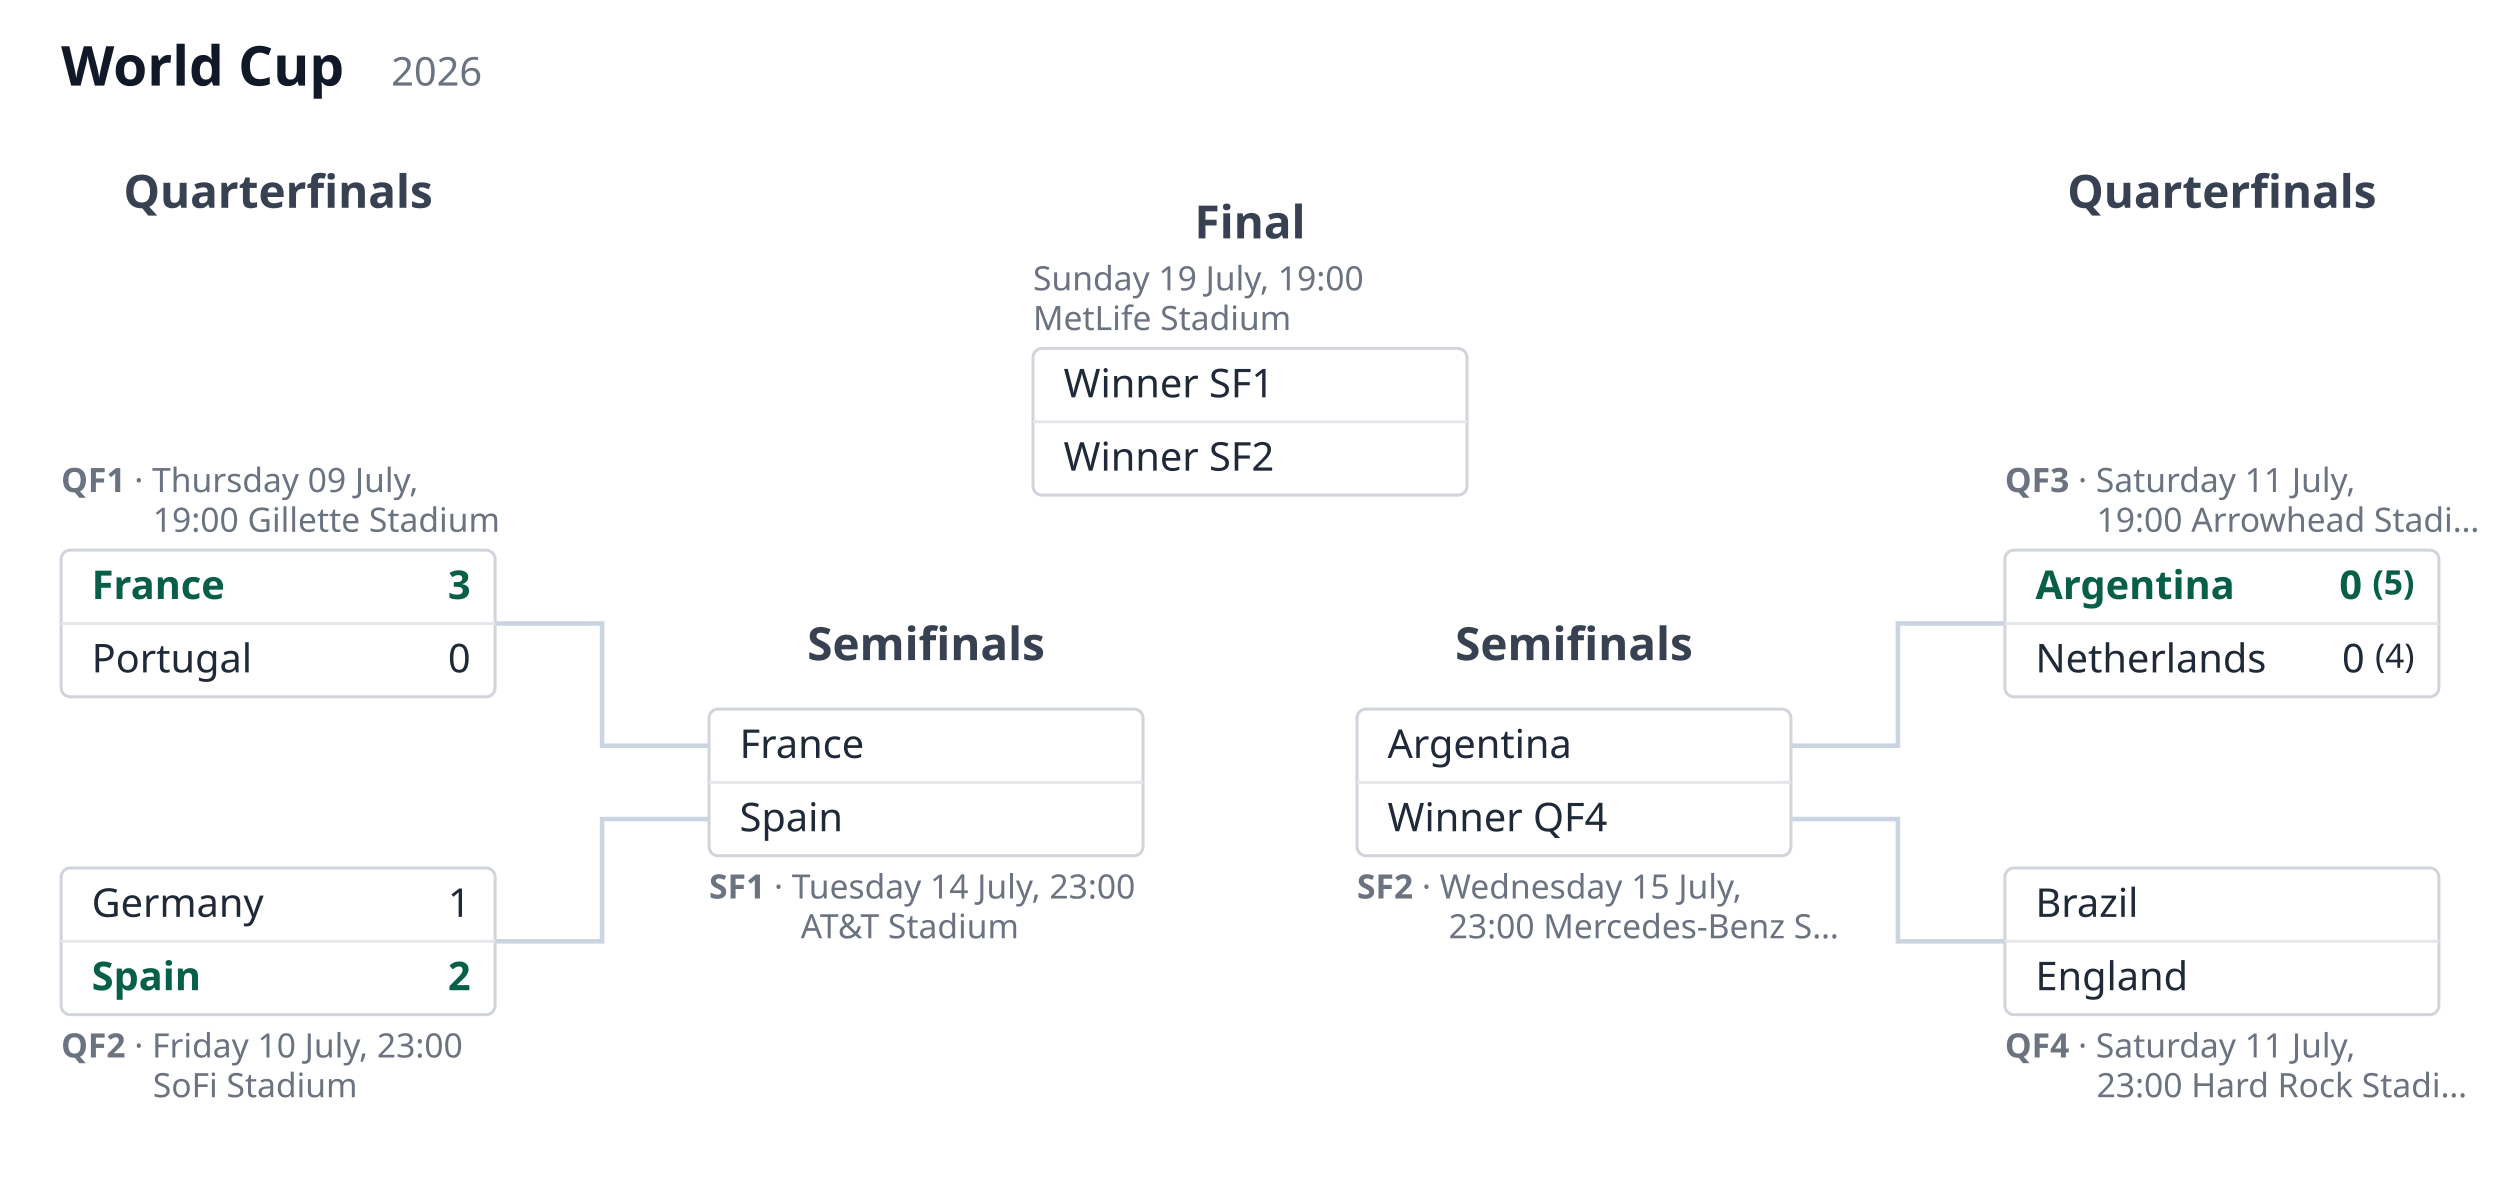
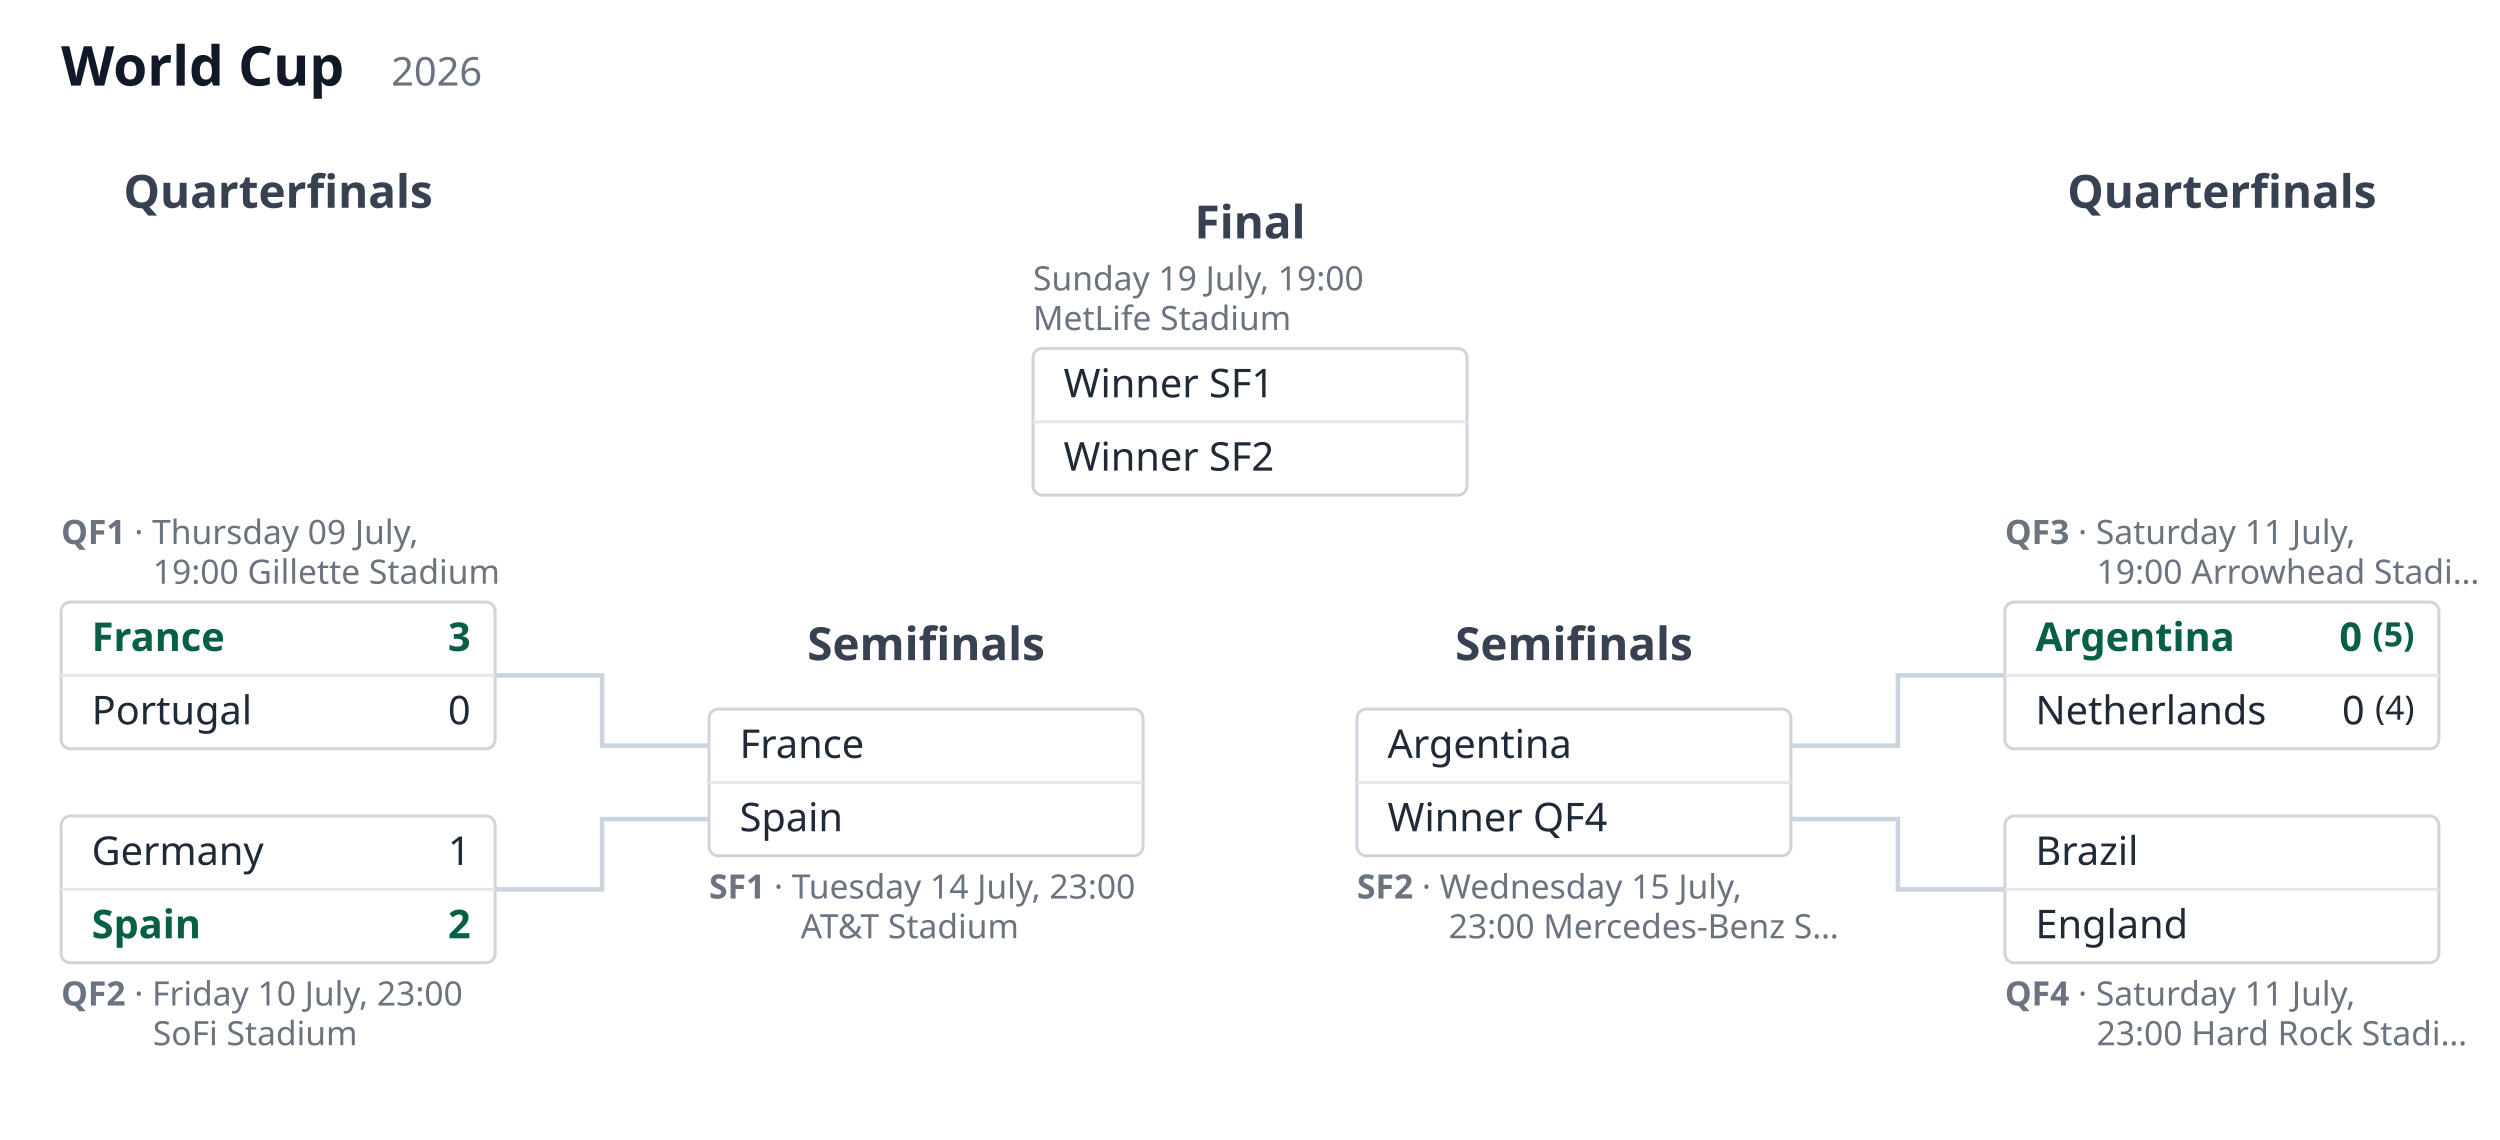
- <svg xmlns="http://www.w3.org/2000/svg" viewBox="0 0 818 390" width="818" height="390" font-family="sans-serif">
+ <svg xmlns="http://www.w3.org/2000/svg" viewBox="0 0 818 373" width="818" height="373" font-family="sans-serif">
  <style>
  .pd-bg { fill: #ffffff; }
  .pd-title { font: 600 18px sans-serif; fill: #111827; }
  .pd-season { font: 400 13px sans-serif; fill: #6b7280; }
  .pd-header { font: 600 15px sans-serif; fill: #374151; text-anchor: middle; }
  .pd-meta { font: 400 11px sans-serif; fill: #6b7280; }
  .pd-meta-id { font-weight: 700; }
  .pd-box { fill: #ffffff; stroke: #d1d5db; stroke-width: 1; }
  .pd-divider { stroke: #e5e7eb; stroke-width: 1; }
  .pd-team { font: 400 13px sans-serif; fill: #1f2937; }
  .pd-score { font: 400 13px sans-serif; fill: #1f2937; text-anchor: end; }
  .pd-pens { font-size: 11px; }
  .pd-win .pd-team, .pd-win .pd-score { font-weight: 700; fill: #065f46; }
  .pd-crest-frame { fill: none; stroke: #d1d5db; stroke-width: 1; }
  .pd-link { fill: none; stroke: #cbd5e1; stroke-width: 1.5; }
  @media (prefers-color-scheme: dark) {
    .pd-bg { fill: #0f172a; }
    .pd-title { fill: #f8fafc; }
    .pd-season { fill: #94a3b8; }
    .pd-header { fill: #cbd5e1; }
    .pd-meta { fill: #94a3b8; }
    .pd-box { fill: #1e293b; stroke: #334155; }
    .pd-divider { stroke: #334155; }
    .pd-team { fill: #e5e7eb; }
    .pd-score { fill: #e5e7eb; }
    .pd-win .pd-team, .pd-win .pd-score { fill: #34d399; }
    .pd-crest-frame { stroke: #334155; }
    .pd-link { stroke: #475569; }
  }</style>
-   <rect class="pd-bg" width="818" height="390" />
+   <rect class="pd-bg" width="818" height="373" />
  <text class="pd-title" x="20" y="28">World Cup</text>
  <text class="pd-season" x="128" y="28">2026</text>
  <text class="pd-header" x="91" y="68">Quarterfinals</text>
  <text class="pd-header" x="727" y="68">Quarterfinals</text>
  <text class="pd-header" x="303" y="216">Semifinals</text>
  <text class="pd-header" x="515" y="216">Semifinals</text>
  <text class="pd-header" x="409" y="78">Final</text>
-   <path class="pd-link" d="M 162 204 L 197 204 L 197 244 L 232 244" />
-   <path class="pd-link" d="M 162 308 L 197 308 L 197 268 L 232 268" />
-   <path class="pd-link" d="M 656 204 L 621 204 L 621 244 L 586 244" />
-   <path class="pd-link" d="M 656 308 L 621 308 L 621 268 L 586 268" />
-   <text class="pd-meta" x="20" y="161">
+   <path class="pd-link" d="M 162 221 L 197 221 L 197 244 L 232 244" />
+   <path class="pd-link" d="M 162 291 L 197 291 L 197 268 L 232 268" />
+   <path class="pd-link" d="M 656 221 L 621 221 L 621 244 L 586 244" />
+   <path class="pd-link" d="M 656 291 L 621 291 L 621 268 L 586 268" />
+   <text class="pd-meta" x="20" y="178">
    <tspan x="20">
      <tspan class="pd-meta-id">QF1</tspan> · Thursday 09 July,</tspan>
    <tspan x="50" dy="13">19:00 Gillette Stadium</tspan>
  </text>
-   <rect class="pd-box" x="20" y="180" width="142" height="48" rx="3" />
-   <line class="pd-divider" x1="20" y1="204" x2="162" y2="204" />
+   <rect class="pd-box" x="20" y="197" width="142" height="48" rx="3" />
+   <line class="pd-divider" x1="20" y1="221" x2="162" y2="221" />
  <g class="pd-win">
-     <text class="pd-team" x="30" y="196">France</text>
-     <text class="pd-score" x="154" y="196">3</text>
+     <text class="pd-team" x="30" y="213">France</text>
+     <text class="pd-score" x="154" y="213">3</text>
  </g>
  <g class="">
-     <text class="pd-team" x="30" y="220">Portugal</text>
-     <text class="pd-score" x="154" y="220">0</text>
+     <text class="pd-team" x="30" y="237">Portugal</text>
+     <text class="pd-score" x="154" y="237">0</text>
  </g>
-   <text class="pd-meta" x="20" y="346">
+   <text class="pd-meta" x="20" y="329">
    <tspan x="20">
      <tspan class="pd-meta-id">QF2</tspan> · Friday 10 July, 23:00</tspan>
    <tspan x="50" dy="13">SoFi Stadium</tspan>
  </text>
-   <rect class="pd-box" x="20" y="284" width="142" height="48" rx="3" />
-   <line class="pd-divider" x1="20" y1="308" x2="162" y2="308" />
+   <rect class="pd-box" x="20" y="267" width="142" height="48" rx="3" />
+   <line class="pd-divider" x1="20" y1="291" x2="162" y2="291" />
  <g class="">
-     <text class="pd-team" x="30" y="300">Germany</text>
-     <text class="pd-score" x="154" y="300">1</text>
+     <text class="pd-team" x="30" y="283">Germany</text>
+     <text class="pd-score" x="154" y="283">1</text>
  </g>
  <g class="pd-win">
-     <text class="pd-team" x="30" y="324">Spain</text>
-     <text class="pd-score" x="154" y="324">2</text>
+     <text class="pd-team" x="30" y="307">Spain</text>
+     <text class="pd-score" x="154" y="307">2</text>
  </g>
-   <text class="pd-meta" x="656" y="161">
+   <text class="pd-meta" x="656" y="178">
    <tspan x="656">
      <tspan class="pd-meta-id">QF3</tspan> · Saturday 11 July,</tspan>
    <tspan x="686" dy="13">19:00 Arrowhead Stadi…</tspan>
  </text>
-   <rect class="pd-box" x="656" y="180" width="142" height="48" rx="3" />
-   <line class="pd-divider" x1="656" y1="204" x2="798" y2="204" />
+   <rect class="pd-box" x="656" y="197" width="142" height="48" rx="3" />
+   <line class="pd-divider" x1="656" y1="221" x2="798" y2="221" />
  <g class="pd-win">
-     <text class="pd-team" x="666" y="196">Argentina</text>
-     <text class="pd-score" x="790" y="196">0 <tspan class="pd-pens" dy="-1.5">(5)</tspan>
+     <text class="pd-team" x="666" y="213">Argentina</text>
+     <text class="pd-score" x="790" y="213">0 <tspan class="pd-pens" dy="-1.5">(5)</tspan>
    </text>
  </g>
  <g class="">
-     <text class="pd-team" x="666" y="220">Netherlands</text>
-     <text class="pd-score" x="790" y="220">0 <tspan class="pd-pens" dy="-1.5">(4)</tspan>
+     <text class="pd-team" x="666" y="237">Netherlands</text>
+     <text class="pd-score" x="790" y="237">0 <tspan class="pd-pens" dy="-1.5">(4)</tspan>
    </text>
  </g>
-   <text class="pd-meta" x="656" y="346">
+   <text class="pd-meta" x="656" y="329">
    <tspan x="656">
      <tspan class="pd-meta-id">QF4</tspan> · Saturday 11 July,</tspan>
    <tspan x="686" dy="13">23:00 Hard Rock Stadi…</tspan>
  </text>
-   <rect class="pd-box" x="656" y="284" width="142" height="48" rx="3" />
-   <line class="pd-divider" x1="656" y1="308" x2="798" y2="308" />
+   <rect class="pd-box" x="656" y="267" width="142" height="48" rx="3" />
+   <line class="pd-divider" x1="656" y1="291" x2="798" y2="291" />
  <g class="">
-     <text class="pd-team" x="666" y="300">Brazil</text>
+     <text class="pd-team" x="666" y="283">Brazil</text>
  </g>
  <g class="">
-     <text class="pd-team" x="666" y="324">England</text>
+     <text class="pd-team" x="666" y="307">England</text>
  </g>
  <text class="pd-meta" x="232" y="294">
    <tspan x="232">
      <tspan class="pd-meta-id">SF1</tspan> · Tuesday 14 July, 23:00</tspan>
    <tspan x="262" dy="13">AT&amp;T Stadium</tspan>
  </text>
  <rect class="pd-box" x="232" y="232" width="142" height="48" rx="3" />
  <line class="pd-divider" x1="232" y1="256" x2="374" y2="256" />
  <g class="">
    <text class="pd-team" x="242" y="248">France</text>
  </g>
  <g class="">
    <text class="pd-team" x="242" y="272">Spain</text>
  </g>
  <text class="pd-meta" x="444" y="294">
    <tspan x="444">
      <tspan class="pd-meta-id">SF2</tspan> · Wednesday 15 July,</tspan>
    <tspan x="474" dy="13">23:00 Mercedes-Benz S…</tspan>
  </text>
  <rect class="pd-box" x="444" y="232" width="142" height="48" rx="3" />
  <line class="pd-divider" x1="444" y1="256" x2="586" y2="256" />
  <g class="">
    <text class="pd-team" x="454" y="248">Argentina</text>
  </g>
  <g class="">
    <text class="pd-team" x="454" y="272">Winner QF4</text>
  </g>
  <text class="pd-meta" x="338" y="95">
    <tspan x="338">Sunday 19 July, 19:00</tspan>
    <tspan x="338" dy="13">MetLife Stadium</tspan>
  </text>
  <rect class="pd-box" x="338" y="114" width="142" height="48" rx="3" />
  <line class="pd-divider" x1="338" y1="138" x2="480" y2="138" />
  <g class="">
    <text class="pd-team" x="348" y="130">Winner SF1</text>
  </g>
  <g class="">
    <text class="pd-team" x="348" y="154">Winner SF2</text>
  </g>
</svg>
